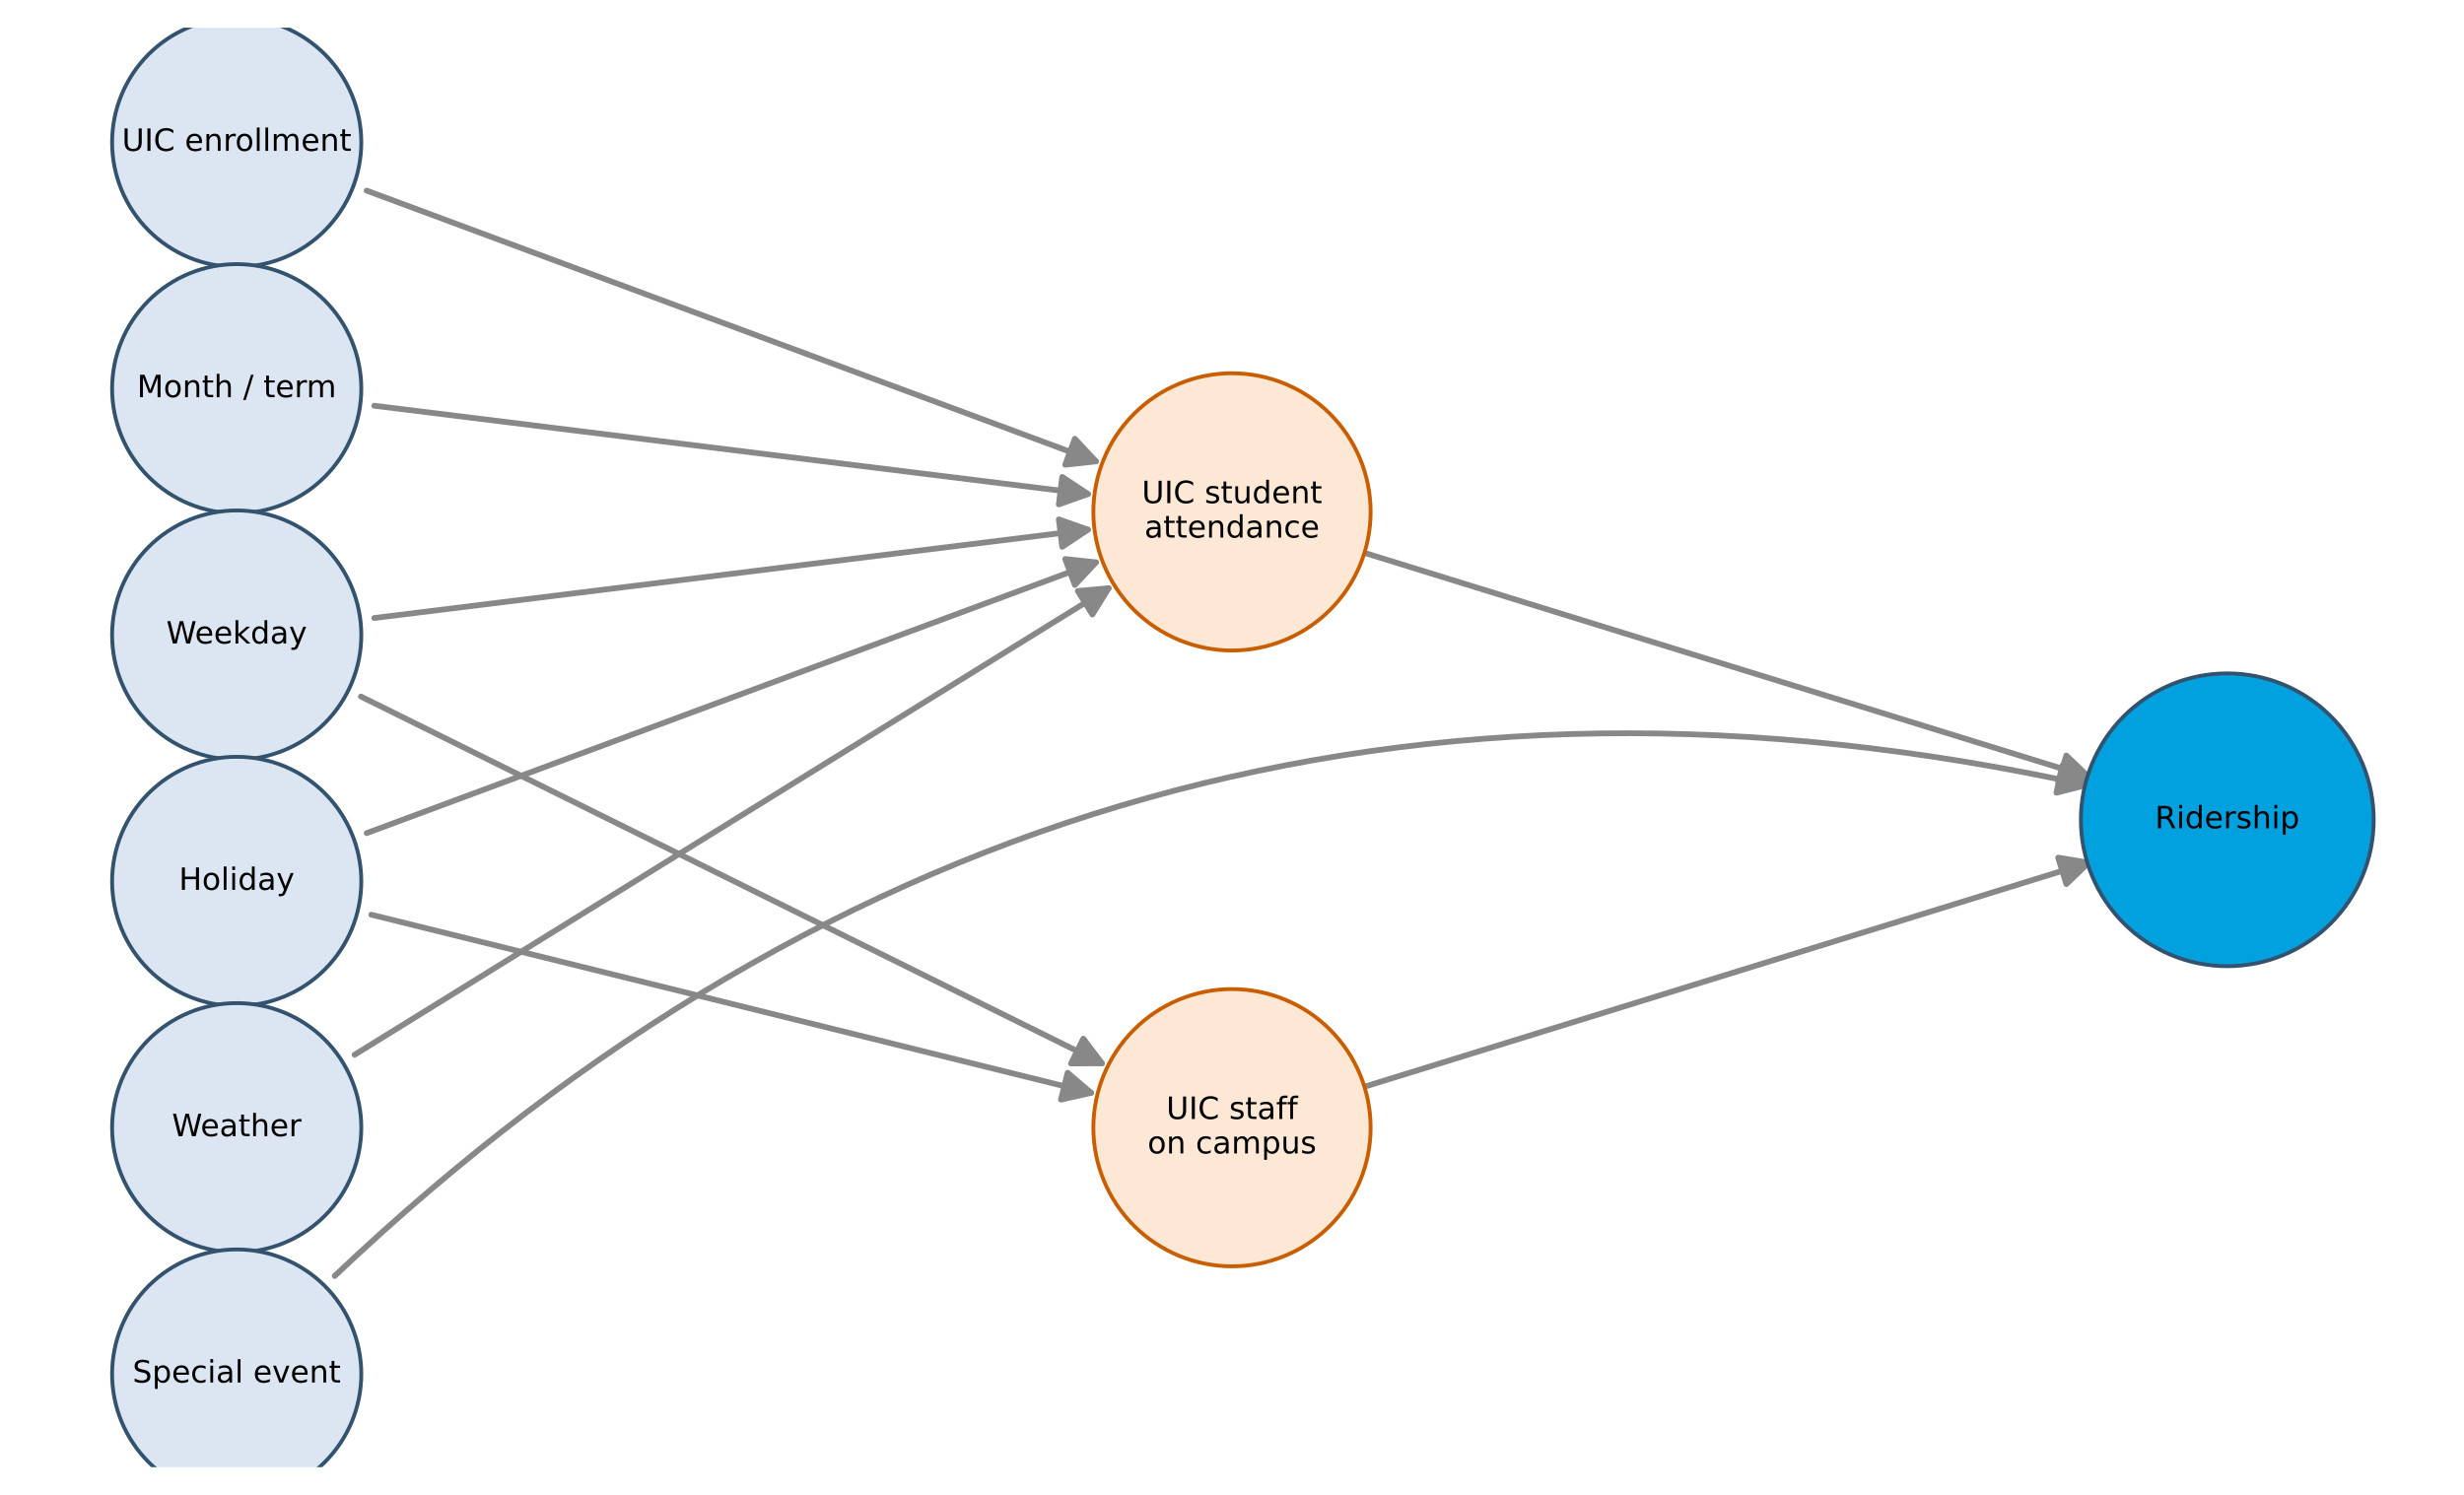
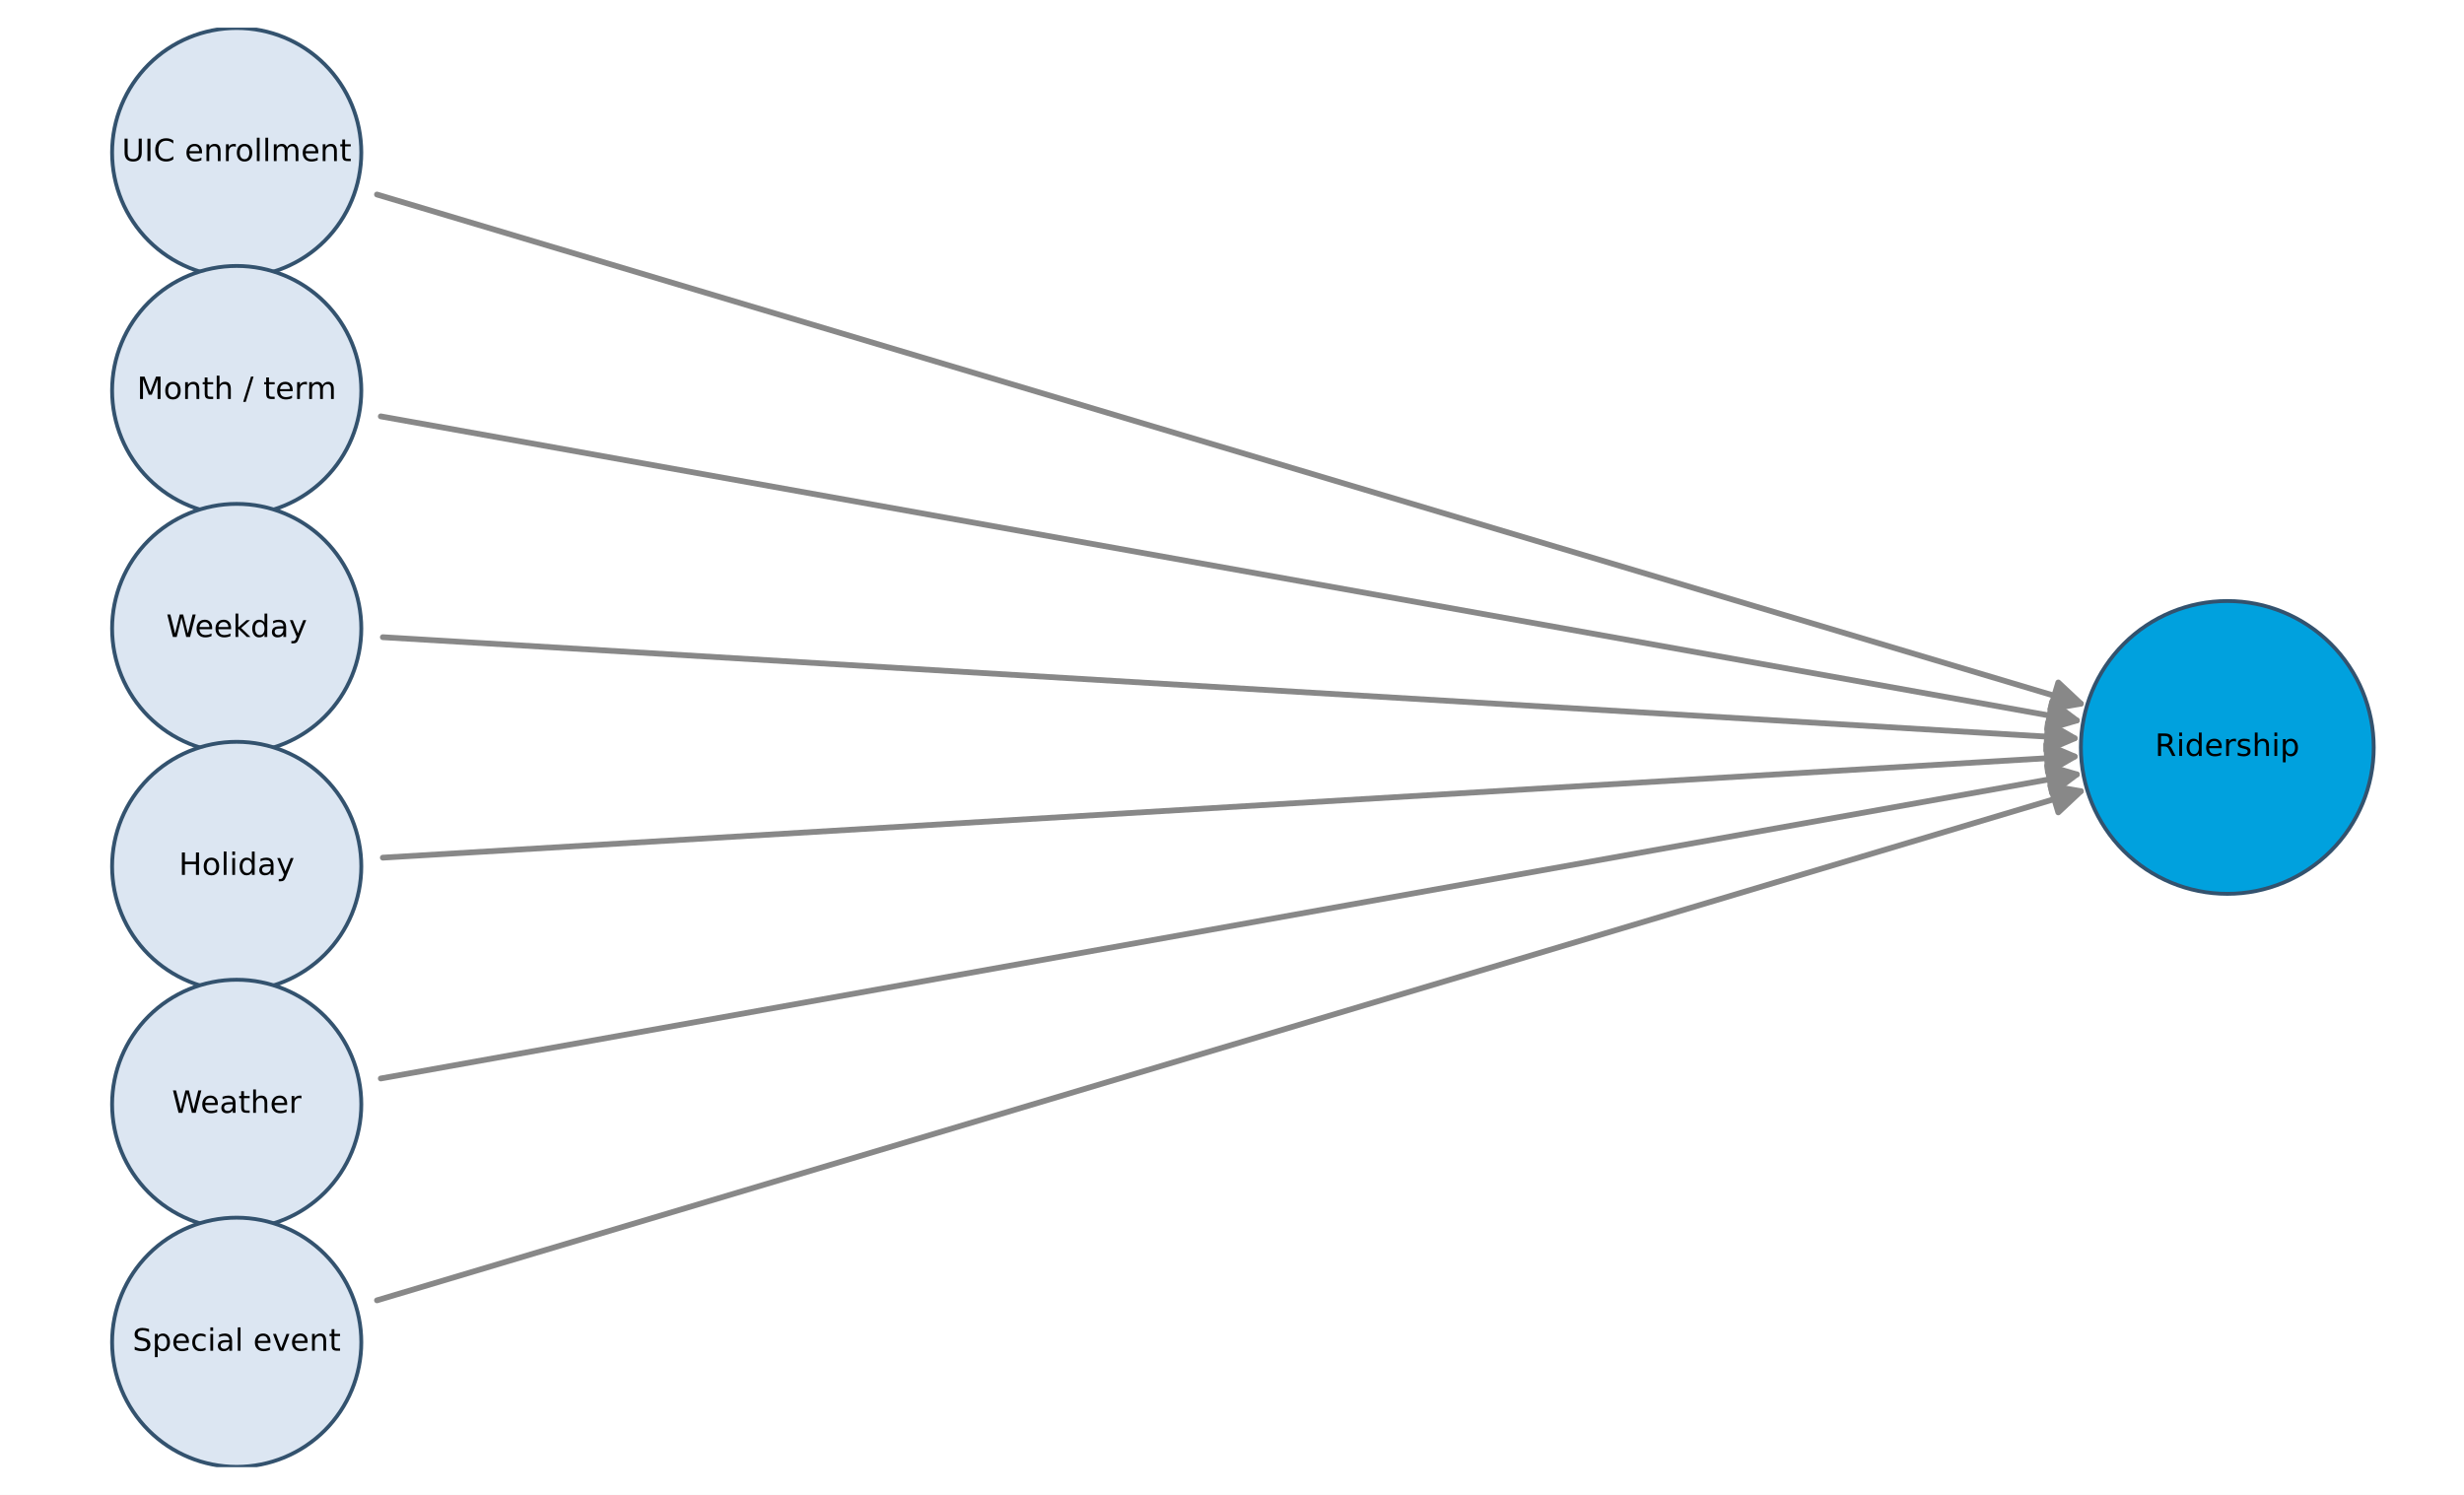
<svg xmlns="http://www.w3.org/2000/svg" xmlns:xlink="http://www.w3.org/1999/xlink" width="640.8pt" height="388.8pt" viewBox="0 0 640.8 388.8" version="1.1">
  <defs>
    <style type="text/css">*{stroke-linejoin: round; stroke-linecap: butt}</style>
  </defs>
  <g id="figure_1">
    <g id="patch_1">
      <path d="M 0 388.8  L 640.8 388.8  L 640.8 0  L 0 0  z " style="fill: #ffffff" />
    </g>
    <g id="axes_1">
      <g id="patch_2">
-         <path d="M 95.362 49.583  Q 190.981 85.084 285.029 120.002  " clip-path="url(#pd1c6aeb1ef)" style="fill: none; stroke: #888888; stroke-width: 1.5; stroke-linecap: round" />
-         <path d="M 279.532 114.121  L 285.029 120.002  L 277.026 120.871  z " clip-path="url(#pd1c6aeb1ef)" style="fill: #888888; stroke: #888888; stroke-width: 1.5; stroke-linecap: round" />
+         <path d="M 98.04 50.592  Q 320.401 117.045 541.155 183.017  " clip-path="url(#pd664d72f7e)" style="fill: none; stroke: #888888; stroke-width: 1.5; stroke-linecap: round" />
+         <path d="M 535.287 177.506  L 541.155 183.017  L 533.225 184.405  z " clip-path="url(#pd664d72f7e)" style="fill: #888888; stroke: #888888; stroke-width: 1.5; stroke-linecap: round" />
      </g>
      <g id="patch_3">
-         <path d="M 354.845 143.792  Q 449.823 173.178 543.198 202.068  " clip-path="url(#pd1c6aeb1ef)" style="fill: none; stroke: #888888; stroke-width: 1.5; stroke-linecap: round" />
-         <path d="M 537.384 196.501  L 543.198 202.068  L 535.256 203.379  z " clip-path="url(#pd1c6aeb1ef)" style="fill: #888888; stroke: #888888; stroke-width: 1.5; stroke-linecap: round" />
+         <path d="M 99.035 108.294  Q 320.397 147.986 540.109 187.383  " clip-path="url(#pd664d72f7e)" style="fill: none; stroke: #888888; stroke-width: 1.5; stroke-linecap: round" />
+         <path d="M 533.657 182.569  L 540.109 187.383  L 532.387 189.656  z " clip-path="url(#pd664d72f7e)" style="fill: #888888; stroke: #888888; stroke-width: 1.5; stroke-linecap: round" />
      </g>
      <g id="patch_4">
-         <path d="M 97.337 105.528  Q 190.977 117.117 282.953 128.5  " clip-path="url(#pd1c6aeb1ef)" style="fill: none; stroke: #888888; stroke-width: 1.5; stroke-linecap: round" />
-         <path d="M 276.249 124.043  L 282.953 128.5  L 275.365 131.189  z " clip-path="url(#pd1c6aeb1ef)" style="fill: #888888; stroke: #888888; stroke-width: 1.5; stroke-linecap: round" />
+         <path d="M 99.564 165.73  Q 320.397 178.929 539.556 192.028  " clip-path="url(#pd664d72f7e)" style="fill: none; stroke: #888888; stroke-width: 1.5; stroke-linecap: round" />
+         <path d="M 532.584 188.005  L 539.556 192.028  L 532.154 195.192  z " clip-path="url(#pd664d72f7e)" style="fill: #888888; stroke: #888888; stroke-width: 1.5; stroke-linecap: round" />
      </g>
      <g id="patch_5">
-         <path d="M 97.337 160.741  Q 190.977 149.152 282.953 137.769  " clip-path="url(#pd1c6aeb1ef)" style="fill: none; stroke: #888888; stroke-width: 1.5; stroke-linecap: round" />
-         <path d="M 275.365 135.081  L 282.953 137.769  L 276.249 142.226  z " clip-path="url(#pd1c6aeb1ef)" style="fill: #888888; stroke: #888888; stroke-width: 1.5; stroke-linecap: round" />
+         <path d="M 99.564 223.07  Q 320.397 209.871 539.556 196.772  " clip-path="url(#pd664d72f7e)" style="fill: none; stroke: #888888; stroke-width: 1.5; stroke-linecap: round" />
+         <path d="M 532.154 193.608  L 539.556 196.772  L 532.584 200.795  z " clip-path="url(#pd664d72f7e)" style="fill: #888888; stroke: #888888; stroke-width: 1.5; stroke-linecap: round" />
      </g>
      <g id="patch_6">
-         <path d="M 93.869 181.164  Q 190.977 229.236 286.581 276.564  " clip-path="url(#pd1c6aeb1ef)" style="fill: none; stroke: #888888; stroke-width: 1.5; stroke-linecap: round" />
-         <path d="M 281.726 270.144  L 286.581 276.564  L 278.532 276.596  z " clip-path="url(#pd1c6aeb1ef)" style="fill: #888888; stroke: #888888; stroke-width: 1.5; stroke-linecap: round" />
+         <path d="M 99.035 280.506  Q 320.397 240.814 540.109 201.417  " clip-path="url(#pd664d72f7e)" style="fill: none; stroke: #888888; stroke-width: 1.5; stroke-linecap: round" />
+         <path d="M 532.387 199.144  L 540.109 201.417  L 533.657 206.231  z " clip-path="url(#pd664d72f7e)" style="fill: #888888; stroke: #888888; stroke-width: 1.5; stroke-linecap: round" />
      </g>
      <g id="patch_7">
-         <path d="M 95.362 216.686  Q 190.981 181.185 285.029 146.267  " clip-path="url(#pd1c6aeb1ef)" style="fill: none; stroke: #888888; stroke-width: 1.5; stroke-linecap: round" />
-         <path d="M 277.026 145.398  L 285.029 146.267  L 279.532 152.148  z " clip-path="url(#pd1c6aeb1ef)" style="fill: #888888; stroke: #888888; stroke-width: 1.5; stroke-linecap: round" />
-       </g>
-       <g id="patch_8">
-         <path d="M 96.555 237.9  Q 190.977 261.271 283.772 284.24  " clip-path="url(#pd1c6aeb1ef)" style="fill: none; stroke: #888888; stroke-width: 1.5; stroke-linecap: round" />
-         <path d="M 277.648 279.015  L 283.772 284.24  L 275.918 286.004  z " clip-path="url(#pd1c6aeb1ef)" style="fill: #888888; stroke: #888888; stroke-width: 1.5; stroke-linecap: round" />
-       </g>
-       <g id="patch_9">
-         <path d="M 92.218 274.333  Q 190.98 213.219 288.317 152.988  " clip-path="url(#pd1c6aeb1ef)" style="fill: none; stroke: #888888; stroke-width: 1.5; stroke-linecap: round" />
-         <path d="M 280.3 153.715  L 288.317 152.988  L 284.089 159.837  z " clip-path="url(#pd1c6aeb1ef)" style="fill: #888888; stroke: #888888; stroke-width: 1.5; stroke-linecap: round" />
-       </g>
-       <g id="patch_10">
-         <path d="M 354.845 282.649  Q 449.823 253.263 543.198 224.372  " clip-path="url(#pd1c6aeb1ef)" style="fill: none; stroke: #888888; stroke-width: 1.5; stroke-linecap: round" />
-         <path d="M 535.256 223.061  L 543.198 224.372  L 537.384 229.94  z " clip-path="url(#pd1c6aeb1ef)" style="fill: #888888; stroke: #888888; stroke-width: 1.5; stroke-linecap: round" />
-       </g>
-       <g id="patch_11">
-         <path d="M 87.042 331.868  Q 281.913 147.075 542.609 204.198  " clip-path="url(#pd1c6aeb1ef)" style="fill: none; stroke: #888888; stroke-width: 1.5; stroke-linecap: round" />
-         <path d="M 536.347 199.14  L 542.609 204.198  L 534.806 206.173  z " clip-path="url(#pd1c6aeb1ef)" style="fill: #888888; stroke: #888888; stroke-width: 1.5; stroke-linecap: round" />
+         <path d="M 98.04 338.208  Q 320.401 271.755 541.155 205.783  " clip-path="url(#pd664d72f7e)" style="fill: none; stroke: #888888; stroke-width: 1.5; stroke-linecap: round" />
+         <path d="M 533.225 204.395  L 541.155 205.783  L 535.287 211.294  z " clip-path="url(#pd664d72f7e)" style="fill: #888888; stroke: #888888; stroke-width: 1.5; stroke-linecap: round" />
      </g>
      <g id="PathCollection_1">
        <defs>
-           <path id="mc4f1205f3d" d="M 0 32.404  C 8.594 32.404 16.836 28.989 22.913 22.913  C 28.989 16.836 32.404 8.594 32.404 0  C 32.404 -8.594 28.989 -16.836 22.913 -22.913  C 16.836 -28.989 8.594 -32.404 0 -32.404  C -8.594 -32.404 -16.836 -28.989 -22.913 -22.913  C -28.989 -16.836 -32.404 -8.594 -32.404 0  C -32.404 8.594 -28.989 16.836 -22.913 22.913  C -16.836 28.989 -8.594 32.404 0 32.404  z " style="stroke: #33526e" />
+           <path id="m7f585eda35" d="M 0 32.404  C 8.594 32.404 16.836 28.989 22.913 22.913  C 28.989 16.836 32.404 8.594 32.404 0  C 32.404 -8.594 28.989 -16.836 22.913 -22.913  C 16.836 -28.989 8.594 -32.404 0 -32.404  C -8.594 -32.404 -16.836 -28.989 -22.913 -22.913  C -28.989 -16.836 -32.404 -8.594 -32.404 0  C -32.404 8.594 -28.989 16.836 -22.913 22.913  C -16.836 28.989 -8.594 32.404 0 32.404  z " style="stroke: #33526e" />
        </defs>
-         <g clip-path="url(#pd1c6aeb1ef)">
-           <use xlink:href="#mc4f1205f3d" x="61.557" y="37.032" style="fill: #dce6f2; stroke: #33526e" />
-           <use xlink:href="#mc4f1205f3d" x="61.557" y="101.1" style="fill: #dce6f2; stroke: #33526e" />
-           <use xlink:href="#mc4f1205f3d" x="61.557" y="165.169" style="fill: #dce6f2; stroke: #33526e" />
-           <use xlink:href="#mc4f1205f3d" x="61.557" y="229.237" style="fill: #dce6f2; stroke: #33526e" />
-           <use xlink:href="#mc4f1205f3d" x="61.557" y="293.306" style="fill: #dce6f2; stroke: #33526e" />
-           <use xlink:href="#mc4f1205f3d" x="61.557" y="357.374" style="fill: #dce6f2; stroke: #33526e" />
+         <g clip-path="url(#pd664d72f7e)">
+           <use xlink:href="#m7f585eda35" x="61.557" y="39.689" style="fill: #dce6f2; stroke: #33526e" />
+           <use xlink:href="#m7f585eda35" x="61.557" y="101.574" style="fill: #dce6f2; stroke: #33526e" />
+           <use xlink:href="#m7f585eda35" x="61.557" y="163.458" style="fill: #dce6f2; stroke: #33526e" />
+           <use xlink:href="#m7f585eda35" x="61.557" y="225.342" style="fill: #dce6f2; stroke: #33526e" />
+           <use xlink:href="#m7f585eda35" x="61.557" y="287.226" style="fill: #dce6f2; stroke: #33526e" />
+           <use xlink:href="#m7f585eda35" x="61.557" y="349.111" style="fill: #dce6f2; stroke: #33526e" />
        </g>
      </g>
      <g id="PathCollection_2">
        <defs>
-           <path id="mcdaa6b9e43" d="M 0 36.056  C 9.562 36.056 18.734 32.256 25.495 25.495  C 32.256 18.734 36.056 9.562 36.056 0  C 36.056 -9.562 32.256 -18.734 25.495 -25.495  C 18.734 -32.256 9.562 -36.056 0 -36.056  C -9.562 -36.056 -18.734 -32.256 -25.495 -25.495  C -32.256 -18.734 -36.056 -9.562 -36.056 0  C -36.056 9.562 -32.256 18.734 -25.495 25.495  C -18.734 32.256 -9.562 36.056 0 36.056  z " style="stroke: #c85e00" />
+           <path id="mbe1b3e3f03" d="M 0 38.079  C 10.099 38.079 19.785 34.067 26.926 26.926  C 34.067 19.785 38.079 10.099 38.079 0  C 38.079 -10.099 34.067 -19.785 26.926 -26.926  C 19.785 -34.067 10.099 -38.079 0 -38.079  C -10.099 -38.079 -19.785 -34.067 -26.926 -26.926  C -34.067 -19.785 -38.079 -10.099 -38.079 0  C -38.079 10.099 -34.067 19.785 -26.926 26.926  C -19.785 34.067 -10.099 38.079 0 38.079  z " style="stroke: #33526e" />
        </defs>
-         <g clip-path="url(#pd1c6aeb1ef)">
-           <use xlink:href="#mcdaa6b9e43" x="320.4" y="133.135" style="fill: #fce8d5; stroke: #c85e00" />
-           <use xlink:href="#mcdaa6b9e43" x="320.4" y="293.306" style="fill: #fce8d5; stroke: #c85e00" />
-         </g>
-       </g>
-       <g id="PathCollection_3">
-         <defs>
-           <path id="m8e0a8d42d4" d="M 0 38.079  C 10.099 38.079 19.785 34.067 26.926 26.926  C 34.067 19.785 38.079 10.099 38.079 0  C 38.079 -10.099 34.067 -19.785 26.926 -26.926  C 19.785 -34.067 10.099 -38.079 0 -38.079  C -10.099 -38.079 -19.785 -34.067 -26.926 -26.926  C -34.067 -19.785 -38.079 -10.099 -38.079 0  C -38.079 10.099 -34.067 19.785 -26.926 26.926  C -19.785 34.067 -10.099 38.079 0 38.079  z " style="stroke: #33526e" />
-         </defs>
-         <g clip-path="url(#pd1c6aeb1ef)">
-           <use xlink:href="#m8e0a8d42d4" x="579.243" y="213.22" style="fill: #00a1de; stroke: #33526e" />
+         <g clip-path="url(#pd664d72f7e)">
+           <use xlink:href="#mbe1b3e3f03" x="579.243" y="194.4" style="fill: #00a1de; stroke: #33526e" />
        </g>
      </g>
      <g id="text_1">
-         <g clip-path="url(#pd1c6aeb1ef)">
-           <g transform="translate(31.7039 39.23937) scale(0.08 -0.08)">
+         <g clip-path="url(#pd664d72f7e)">
+           <g transform="translate(31.7039 41.89676) scale(0.08 -0.08)">
            <defs>
              <path id="DejaVuSans-55" d="M 556 4666  L 1191 4666  L 1191 1831  Q 1191 1081 1462 751  Q 1734 422 2344 422  Q 2950 422 3222 751  Q 3494 1081 3494 1831  L 3494 4666  L 4128 4666  L 4128 1753  Q 4128 841 3676 375  Q 3225 -91 2344 -91  Q 1459 -91 1007 375  Q 556 841 556 1753  L 556 4666  z " transform="scale(0.015625)" />
              <path id="DejaVuSans-49" d="M 628 4666  L 1259 4666  L 1259 0  L 628 0  L 628 4666  z " transform="scale(0.015625)" />
              <path id="DejaVuSans-43" d="M 4122 4306  L 4122 3641  Q 3803 3938 3442 4084  Q 3081 4231 2675 4231  Q 1875 4231 1450 3742  Q 1025 3253 1025 2328  Q 1025 1406 1450 917  Q 1875 428 2675 428  Q 3081 428 3442 575  Q 3803 722 4122 1019  L 4122 359  Q 3791 134 3420 21  Q 3050 -91 2638 -91  Q 1578 -91 968 557  Q 359 1206 359 2328  Q 359 3453 968 4101  Q 1578 4750 2638 4750  Q 3056 4750 3426 4639  Q 3797 4528 4122 4306  z " transform="scale(0.015625)" />
              <path id="DejaVuSans-20" transform="scale(0.015625)" />
              <path id="DejaVuSans-65" d="M 3597 1894  L 3597 1613  L 953 1613  Q 991 1019 1311 708  Q 1631 397 2203 397  Q 2534 397 2845 478  Q 3156 559 3463 722  L 3463 178  Q 3153 47 2828 -22  Q 2503 -91 2169 -91  Q 1331 -91 842 396  Q 353 884 353 1716  Q 353 2575 817 3079  Q 1281 3584 2069 3584  Q 2775 3584 3186 3129  Q 3597 2675 3597 1894  z M 3022 2063  Q 3016 2534 2758 2815  Q 2500 3097 2075 3097  Q 1594 3097 1305 2825  Q 1016 2553 972 2059  L 3022 2063  z " transform="scale(0.015625)" />
              <path id="DejaVuSans-6e" d="M 3513 2113  L 3513 0  L 2938 0  L 2938 2094  Q 2938 2591 2744 2837  Q 2550 3084 2163 3084  Q 1697 3084 1428 2787  Q 1159 2491 1159 1978  L 1159 0  L 581 0  L 581 3500  L 1159 3500  L 1159 2956  Q 1366 3272 1645 3428  Q 1925 3584 2291 3584  Q 2894 3584 3203 3211  Q 3513 2838 3513 2113  z " transform="scale(0.015625)" />
              <path id="DejaVuSans-72" d="M 2631 2963  Q 2534 3019 2420 3045  Q 2306 3072 2169 3072  Q 1681 3072 1420 2755  Q 1159 2438 1159 1844  L 1159 0  L 581 0  L 581 3500  L 1159 3500  L 1159 2956  Q 1341 3275 1631 3429  Q 1922 3584 2338 3584  Q 2397 3584 2469 3576  Q 2541 3569 2628 3553  L 2631 2963  z " transform="scale(0.015625)" />
              <path id="DejaVuSans-6f" d="M 1959 3097  Q 1497 3097 1228 2736  Q 959 2375 959 1747  Q 959 1119 1226 758  Q 1494 397 1959 397  Q 2419 397 2687 759  Q 2956 1122 2956 1747  Q 2956 2369 2687 2733  Q 2419 3097 1959 3097  z M 1959 3584  Q 2709 3584 3137 3096  Q 3566 2609 3566 1747  Q 3566 888 3137 398  Q 2709 -91 1959 -91  Q 1206 -91 779 398  Q 353 888 353 1747  Q 353 2609 779 3096  Q 1206 3584 1959 3584  z " transform="scale(0.015625)" />
              <path id="DejaVuSans-6c" d="M 603 4863  L 1178 4863  L 1178 0  L 603 0  L 603 4863  z " transform="scale(0.015625)" />
              <path id="DejaVuSans-6d" d="M 3328 2828  Q 3544 3216 3844 3400  Q 4144 3584 4550 3584  Q 5097 3584 5394 3201  Q 5691 2819 5691 2113  L 5691 0  L 5113 0  L 5113 2094  Q 5113 2597 4934 2840  Q 4756 3084 4391 3084  Q 3944 3084 3684 2787  Q 3425 2491 3425 1978  L 3425 0  L 2847 0  L 2847 2094  Q 2847 2600 2669 2842  Q 2491 3084 2119 3084  Q 1678 3084 1418 2786  Q 1159 2488 1159 1978  L 1159 0  L 581 0  L 581 3500  L 1159 3500  L 1159 2956  Q 1356 3278 1631 3431  Q 1906 3584 2284 3584  Q 2666 3584 2933 3390  Q 3200 3197 3328 2828  z " transform="scale(0.015625)" />
              <path id="DejaVuSans-74" d="M 1172 4494  L 1172 3500  L 2356 3500  L 2356 3053  L 1172 3053  L 1172 1153  Q 1172 725 1289 603  Q 1406 481 1766 481  L 2356 481  L 2356 0  L 1766 0  Q 1100 0 847 248  Q 594 497 594 1153  L 594 3053  L 172 3053  L 172 3500  L 594 3500  L 594 4494  L 1172 4494  z " transform="scale(0.015625)" />
            </defs>
            <use xlink:href="#DejaVuSans-55" />
            <use xlink:href="#DejaVuSans-49" transform="translate(73.19336 0)" />
            <use xlink:href="#DejaVuSans-43" transform="translate(102.6855 0)" />
            <use xlink:href="#DejaVuSans-20" transform="translate(172.5098 0)" />
            <use xlink:href="#DejaVuSans-65" transform="translate(204.2969 0)" />
            <use xlink:href="#DejaVuSans-6e" transform="translate(265.8203 0)" />
            <use xlink:href="#DejaVuSans-72" transform="translate(329.1992 0)" />
            <use xlink:href="#DejaVuSans-6f" transform="translate(368.0625 0)" />
            <use xlink:href="#DejaVuSans-6c" transform="translate(429.2441 0)" />
            <use xlink:href="#DejaVuSans-6c" transform="translate(457.0273 0)" />
            <use xlink:href="#DejaVuSans-6d" transform="translate(484.8105 0)" />
            <use xlink:href="#DejaVuSans-65" transform="translate(582.2227 0)" />
            <use xlink:href="#DejaVuSans-6e" transform="translate(643.7461 0)" />
            <use xlink:href="#DejaVuSans-74" transform="translate(707.125 0)" />
          </g>
        </g>
      </g>
      <g id="text_2">
-         <g clip-path="url(#pd1c6aeb1ef)">
-           <g transform="translate(296.9375 130.8629) scale(0.08 -0.08)">
-             <defs>
+         <g clip-path="url(#pd664d72f7e)">
+           <g transform="translate(560.438 196.6075) scale(0.08 -0.08)">
+             <defs>
+               <path id="DejaVuSans-52" d="M 2841 2188  Q 3044 2119 3236 1894  Q 3428 1669 3622 1275  L 4263 0  L 3584 0  L 2988 1197  Q 2756 1666 2539 1819  Q 2322 1972 1947 1972  L 1259 1972  L 1259 0  L 628 0  L 628 4666  L 2053 4666  Q 2853 4666 3247 4331  Q 3641 3997 3641 3322  Q 3641 2881 3436 2590  Q 3231 2300 2841 2188  z M 1259 4147  L 1259 2491  L 2053 2491  Q 2509 2491 2742 2702  Q 2975 2913 2975 3322  Q 2975 3731 2742 3939  Q 2509 4147 2053 4147  L 1259 4147  z " transform="scale(0.015625)" />
+               <path id="DejaVuSans-69" d="M 603 3500  L 1178 3500  L 1178 0  L 603 0  L 603 3500  z M 603 4863  L 1178 4863  L 1178 4134  L 603 4134  L 603 4863  z " transform="scale(0.015625)" />
+               <path id="DejaVuSans-64" d="M 2906 2969  L 2906 4863  L 3481 4863  L 3481 0  L 2906 0  L 2906 525  Q 2725 213 2448 61  Q 2172 -91 1784 -91  Q 1150 -91 751 415  Q 353 922 353 1747  Q 353 2572 751 3078  Q 1150 3584 1784 3584  Q 2172 3584 2448 3432  Q 2725 3281 2906 2969  z M 947 1747  Q 947 1113 1208 752  Q 1469 391 1925 391  Q 2381 391 2643 752  Q 2906 1113 2906 1747  Q 2906 2381 2643 2742  Q 2381 3103 1925 3103  Q 1469 3103 1208 2742  Q 947 2381 947 1747  z " transform="scale(0.015625)" />
              <path id="DejaVuSans-73" d="M 2834 3397  L 2834 2853  Q 2591 2978 2328 3040  Q 2066 3103 1784 3103  Q 1356 3103 1142 2972  Q 928 2841 928 2578  Q 928 2378 1081 2264  Q 1234 2150 1697 2047  L 1894 2003  Q 2506 1872 2764 1633  Q 3022 1394 3022 966  Q 3022 478 2636 193  Q 2250 -91 1575 -91  Q 1294 -91 989 -36  Q 684 19 347 128  L 347 722  Q 666 556 975 473  Q 1284 391 1588 391  Q 1994 391 2212 530  Q 2431 669 2431 922  Q 2431 1156 2273 1281  Q 2116 1406 1581 1522  L 1381 1569  Q 847 1681 609 1914  Q 372 2147 372 2553  Q 372 3047 722 3315  Q 1072 3584 1716 3584  Q 2034 3584 2315 3537  Q 2597 3491 2834 3397  z " transform="scale(0.015625)" />
-               <path id="DejaVuSans-75" d="M 544 1381  L 544 3500  L 1119 3500  L 1119 1403  Q 1119 906 1312 657  Q 1506 409 1894 409  Q 2359 409 2629 706  Q 2900 1003 2900 1516  L 2900 3500  L 3475 3500  L 3475 0  L 2900 0  L 2900 538  Q 2691 219 2414 64  Q 2138 -91 1772 -91  Q 1169 -91 856 284  Q 544 659 544 1381  z M 1991 3584  L 1991 3584  z " transform="scale(0.015625)" />
-               <path id="DejaVuSans-64" d="M 2906 2969  L 2906 4863  L 3481 4863  L 3481 0  L 2906 0  L 2906 525  Q 2725 213 2448 61  Q 2172 -91 1784 -91  Q 1150 -91 751 415  Q 353 922 353 1747  Q 353 2572 751 3078  Q 1150 3584 1784 3584  Q 2172 3584 2448 3432  Q 2725 3281 2906 2969  z M 947 1747  Q 947 1113 1208 752  Q 1469 391 1925 391  Q 2381 391 2643 752  Q 2906 1113 2906 1747  Q 2906 2381 2643 2742  Q 2381 3103 1925 3103  Q 1469 3103 1208 2742  Q 947 2381 947 1747  z " transform="scale(0.015625)" />
-             </defs>
-             <use xlink:href="#DejaVuSans-55" />
-             <use xlink:href="#DejaVuSans-49" transform="translate(73.19336 0)" />
-             <use xlink:href="#DejaVuSans-43" transform="translate(102.6855 0)" />
-             <use xlink:href="#DejaVuSans-20" transform="translate(172.5098 0)" />
-             <use xlink:href="#DejaVuSans-73" transform="translate(204.2969 0)" />
-             <use xlink:href="#DejaVuSans-74" transform="translate(256.3965 0)" />
-             <use xlink:href="#DejaVuSans-75" transform="translate(295.6055 0)" />
-             <use xlink:href="#DejaVuSans-64" transform="translate(358.9844 0)" />
-             <use xlink:href="#DejaVuSans-65" transform="translate(422.4609 0)" />
-             <use xlink:href="#DejaVuSans-6e" transform="translate(483.9844 0)" />
-             <use xlink:href="#DejaVuSans-74" transform="translate(547.3633 0)" />
-           </g>
-         </g>
-         <g clip-path="url(#pd1c6aeb1ef)">
-           <g transform="translate(297.63 139.8212) scale(0.08 -0.08)">
-             <defs>
-               <path id="DejaVuSans-61" d="M 2194 1759  Q 1497 1759 1228 1600  Q 959 1441 959 1056  Q 959 750 1161 570  Q 1363 391 1709 391  Q 2188 391 2477 730  Q 2766 1069 2766 1631  L 2766 1759  L 2194 1759  z M 3341 1997  L 3341 0  L 2766 0  L 2766 531  Q 2569 213 2275 61  Q 1981 -91 1556 -91  Q 1019 -91 701 211  Q 384 513 384 1019  Q 384 1609 779 1909  Q 1175 2209 1959 2209  L 2766 2209  L 2766 2266  Q 2766 2663 2505 2880  Q 2244 3097 1772 3097  Q 1472 3097 1187 3025  Q 903 2953 641 2809  L 641 3341  Q 956 3463 1253 3523  Q 1550 3584 1831 3584  Q 2591 3584 2966 3190  Q 3341 2797 3341 1997  z " transform="scale(0.015625)" />
-               <path id="DejaVuSans-63" d="M 3122 3366  L 3122 2828  Q 2878 2963 2633 3030  Q 2388 3097 2138 3097  Q 1578 3097 1268 2742  Q 959 2388 959 1747  Q 959 1106 1268 751  Q 1578 397 2138 397  Q 2388 397 2633 464  Q 2878 531 3122 666  L 3122 134  Q 2881 22 2623 -34  Q 2366 -91 2075 -91  Q 1284 -91 818 406  Q 353 903 353 1747  Q 353 2603 823 3093  Q 1294 3584 2113 3584  Q 2378 3584 2631 3529  Q 2884 3475 3122 3366  z " transform="scale(0.015625)" />
-             </defs>
-             <use xlink:href="#DejaVuSans-61" />
-             <use xlink:href="#DejaVuSans-74" transform="translate(61.2793 0)" />
-             <use xlink:href="#DejaVuSans-74" transform="translate(100.4883 0)" />
-             <use xlink:href="#DejaVuSans-65" transform="translate(139.6973 0)" />
-             <use xlink:href="#DejaVuSans-6e" transform="translate(201.2207 0)" />
-             <use xlink:href="#DejaVuSans-64" transform="translate(264.5996 0)" />
-             <use xlink:href="#DejaVuSans-61" transform="translate(328.0762 0)" />
-             <use xlink:href="#DejaVuSans-6e" transform="translate(389.3555 0)" />
-             <use xlink:href="#DejaVuSans-63" transform="translate(452.7344 0)" />
-             <use xlink:href="#DejaVuSans-65" transform="translate(507.7148 0)" />
+               <path id="DejaVuSans-68" d="M 3513 2113  L 3513 0  L 2938 0  L 2938 2094  Q 2938 2591 2744 2837  Q 2550 3084 2163 3084  Q 1697 3084 1428 2787  Q 1159 2491 1159 1978  L 1159 0  L 581 0  L 581 4863  L 1159 4863  L 1159 2956  Q 1366 3272 1645 3428  Q 1925 3584 2291 3584  Q 2894 3584 3203 3211  Q 3513 2838 3513 2113  z " transform="scale(0.015625)" />
+               <path id="DejaVuSans-70" d="M 1159 525  L 1159 -1331  L 581 -1331  L 581 3500  L 1159 3500  L 1159 2969  Q 1341 3281 1617 3432  Q 1894 3584 2278 3584  Q 2916 3584 3314 3078  Q 3713 2572 3713 1747  Q 3713 922 3314 415  Q 2916 -91 2278 -91  Q 1894 -91 1617 61  Q 1341 213 1159 525  z M 3116 1747  Q 3116 2381 2855 2742  Q 2594 3103 2138 3103  Q 1681 3103 1420 2742  Q 1159 2381 1159 1747  Q 1159 1113 1420 752  Q 1681 391 2138 391  Q 2594 391 2855 752  Q 3116 1113 3116 1747  z " transform="scale(0.015625)" />
+             </defs>
+             <use xlink:href="#DejaVuSans-52" />
+             <use xlink:href="#DejaVuSans-69" transform="translate(69.48242 0)" />
+             <use xlink:href="#DejaVuSans-64" transform="translate(97.26562 0)" />
+             <use xlink:href="#DejaVuSans-65" transform="translate(160.7422 0)" />
+             <use xlink:href="#DejaVuSans-72" transform="translate(222.2656 0)" />
+             <use xlink:href="#DejaVuSans-73" transform="translate(263.3789 0)" />
+             <use xlink:href="#DejaVuSans-68" transform="translate(315.4785 0)" />
+             <use xlink:href="#DejaVuSans-69" transform="translate(378.8574 0)" />
+             <use xlink:href="#DejaVuSans-70" transform="translate(406.6406 0)" />
          </g>
        </g>
      </g>
      <g id="text_3">
-         <g clip-path="url(#pd1c6aeb1ef)">
-           <g transform="translate(35.63015 103.3078) scale(0.08 -0.08)">
+         <g clip-path="url(#pd664d72f7e)">
+           <g transform="translate(35.63015 103.7811) scale(0.08 -0.08)">
            <defs>
              <path id="DejaVuSans-4d" d="M 628 4666  L 1569 4666  L 2759 1491  L 3956 4666  L 4897 4666  L 4897 0  L 4281 0  L 4281 4097  L 3078 897  L 2444 897  L 1241 4097  L 1241 0  L 628 0  L 628 4666  z " transform="scale(0.015625)" />
-               <path id="DejaVuSans-68" d="M 3513 2113  L 3513 0  L 2938 0  L 2938 2094  Q 2938 2591 2744 2837  Q 2550 3084 2163 3084  Q 1697 3084 1428 2787  Q 1159 2491 1159 1978  L 1159 0  L 581 0  L 581 4863  L 1159 4863  L 1159 2956  Q 1366 3272 1645 3428  Q 1925 3584 2291 3584  Q 2894 3584 3203 3211  Q 3513 2838 3513 2113  z " transform="scale(0.015625)" />
              <path id="DejaVuSans-2f" d="M 1625 4666  L 2156 4666  L 531 -594  L 0 -594  L 1625 4666  z " transform="scale(0.015625)" />
            </defs>
            <use xlink:href="#DejaVuSans-4d" />
            <use xlink:href="#DejaVuSans-6f" transform="translate(86.2793 0)" />
            <use xlink:href="#DejaVuSans-6e" transform="translate(147.4609 0)" />
            <use xlink:href="#DejaVuSans-74" transform="translate(210.8398 0)" />
            <use xlink:href="#DejaVuSans-68" transform="translate(250.0488 0)" />
            <use xlink:href="#DejaVuSans-20" transform="translate(313.4277 0)" />
            <use xlink:href="#DejaVuSans-2f" transform="translate(345.2148 0)" />
            <use xlink:href="#DejaVuSans-20" transform="translate(378.9062 0)" />
            <use xlink:href="#DejaVuSans-74" transform="translate(410.6934 0)" />
            <use xlink:href="#DejaVuSans-65" transform="translate(449.9023 0)" />
            <use xlink:href="#DejaVuSans-72" transform="translate(511.4258 0)" />
            <use xlink:href="#DejaVuSans-6d" transform="translate(550.7891 0)" />
          </g>
        </g>
      </g>
      <g id="text_4">
-         <g clip-path="url(#pd1c6aeb1ef)">
-           <g transform="translate(43.24015 167.3763) scale(0.08 -0.08)">
+         <g clip-path="url(#pd664d72f7e)">
+           <g transform="translate(43.24015 165.6654) scale(0.08 -0.08)">
            <defs>
              <path id="DejaVuSans-57" d="M 213 4666  L 850 4666  L 1831 722  L 2809 4666  L 3519 4666  L 4500 722  L 5478 4666  L 6119 4666  L 4947 0  L 4153 0  L 3169 4050  L 2175 0  L 1381 0  L 213 4666  z " transform="scale(0.015625)" />
              <path id="DejaVuSans-6b" d="M 581 4863  L 1159 4863  L 1159 1991  L 2875 3500  L 3609 3500  L 1753 1863  L 3688 0  L 2938 0  L 1159 1709  L 1159 0  L 581 0  L 581 4863  z " transform="scale(0.015625)" />
+               <path id="DejaVuSans-61" d="M 2194 1759  Q 1497 1759 1228 1600  Q 959 1441 959 1056  Q 959 750 1161 570  Q 1363 391 1709 391  Q 2188 391 2477 730  Q 2766 1069 2766 1631  L 2766 1759  L 2194 1759  z M 3341 1997  L 3341 0  L 2766 0  L 2766 531  Q 2569 213 2275 61  Q 1981 -91 1556 -91  Q 1019 -91 701 211  Q 384 513 384 1019  Q 384 1609 779 1909  Q 1175 2209 1959 2209  L 2766 2209  L 2766 2266  Q 2766 2663 2505 2880  Q 2244 3097 1772 3097  Q 1472 3097 1187 3025  Q 903 2953 641 2809  L 641 3341  Q 956 3463 1253 3523  Q 1550 3584 1831 3584  Q 2591 3584 2966 3190  Q 3341 2797 3341 1997  z " transform="scale(0.015625)" />
              <path id="DejaVuSans-79" d="M 2059 -325  Q 1816 -950 1584 -1140  Q 1353 -1331 966 -1331  L 506 -1331  L 506 -850  L 844 -850  Q 1081 -850 1212 -737  Q 1344 -625 1503 -206  L 1606 56  L 191 3500  L 800 3500  L 1894 763  L 2988 3500  L 3597 3500  L 2059 -325  z " transform="scale(0.015625)" />
            </defs>
            <use xlink:href="#DejaVuSans-57" />
            <use xlink:href="#DejaVuSans-65" transform="translate(93.00195 0)" />
            <use xlink:href="#DejaVuSans-65" transform="translate(154.5254 0)" />
            <use xlink:href="#DejaVuSans-6b" transform="translate(216.0488 0)" />
            <use xlink:href="#DejaVuSans-64" transform="translate(273.959 0)" />
            <use xlink:href="#DejaVuSans-61" transform="translate(337.4355 0)" />
            <use xlink:href="#DejaVuSans-79" transform="translate(398.7148 0)" />
          </g>
        </g>
      </g>
      <g id="text_5">
-         <g clip-path="url(#pd1c6aeb1ef)">
-           <g transform="translate(46.52078 231.4447) scale(0.08 -0.08)">
+         <g clip-path="url(#pd664d72f7e)">
+           <g transform="translate(46.52078 227.5496) scale(0.08 -0.08)">
            <defs>
              <path id="DejaVuSans-48" d="M 628 4666  L 1259 4666  L 1259 2753  L 3553 2753  L 3553 4666  L 4184 4666  L 4184 0  L 3553 0  L 3553 2222  L 1259 2222  L 1259 0  L 628 0  L 628 4666  z " transform="scale(0.015625)" />
-               <path id="DejaVuSans-69" d="M 603 3500  L 1178 3500  L 1178 0  L 603 0  L 603 3500  z M 603 4863  L 1178 4863  L 1178 4134  L 603 4134  L 603 4863  z " transform="scale(0.015625)" />
            </defs>
            <use xlink:href="#DejaVuSans-48" />
            <use xlink:href="#DejaVuSans-6f" transform="translate(75.19531 0)" />
            <use xlink:href="#DejaVuSans-6c" transform="translate(136.377 0)" />
            <use xlink:href="#DejaVuSans-69" transform="translate(164.1602 0)" />
            <use xlink:href="#DejaVuSans-64" transform="translate(191.9434 0)" />
            <use xlink:href="#DejaVuSans-61" transform="translate(255.4199 0)" />
            <use xlink:href="#DejaVuSans-79" transform="translate(316.6992 0)" />
          </g>
        </g>
      </g>
      <g id="text_6">
-         <g clip-path="url(#pd1c6aeb1ef)">
-           <g transform="translate(44.71578 295.5132) scale(0.08 -0.08)">
+         <g clip-path="url(#pd664d72f7e)">
+           <g transform="translate(44.71578 289.4339) scale(0.08 -0.08)">
            <use xlink:href="#DejaVuSans-57" />
            <use xlink:href="#DejaVuSans-65" transform="translate(93.00195 0)" />
            <use xlink:href="#DejaVuSans-61" transform="translate(154.5254 0)" />
            <use xlink:href="#DejaVuSans-74" transform="translate(215.8047 0)" />
            <use xlink:href="#DejaVuSans-68" transform="translate(255.0137 0)" />
            <use xlink:href="#DejaVuSans-65" transform="translate(318.3926 0)" />
            <use xlink:href="#DejaVuSans-72" transform="translate(379.916 0)" />
          </g>
        </g>
      </g>
      <g id="text_7">
-         <g clip-path="url(#pd1c6aeb1ef)">
-           <g transform="translate(303.3087 291.034) scale(0.08 -0.08)">
-             <defs>
-               <path id="DejaVuSans-66" d="M 2375 4863  L 2375 4384  L 1825 4384  Q 1516 4384 1395 4259  Q 1275 4134 1275 3809  L 1275 3500  L 2222 3500  L 2222 3053  L 1275 3053  L 1275 0  L 697 0  L 697 3053  L 147 3053  L 147 3500  L 697 3500  L 697 3744  Q 697 4328 969 4595  Q 1241 4863 1831 4863  L 2375 4863  z " transform="scale(0.015625)" />
-             </defs>
-             <use xlink:href="#DejaVuSans-55" />
-             <use xlink:href="#DejaVuSans-49" transform="translate(73.19336 0)" />
-             <use xlink:href="#DejaVuSans-43" transform="translate(102.6855 0)" />
-             <use xlink:href="#DejaVuSans-20" transform="translate(172.5098 0)" />
-             <use xlink:href="#DejaVuSans-73" transform="translate(204.2969 0)" />
-             <use xlink:href="#DejaVuSans-74" transform="translate(256.3965 0)" />
-             <use xlink:href="#DejaVuSans-61" transform="translate(295.6055 0)" />
-             <use xlink:href="#DejaVuSans-66" transform="translate(356.8848 0)" />
-             <use xlink:href="#DejaVuSans-66" transform="translate(392.0898 0)" />
-           </g>
-         </g>
-         <g clip-path="url(#pd1c6aeb1ef)">
-           <g transform="translate(298.4413 299.9923) scale(0.08 -0.08)">
-             <defs>
-               <path id="DejaVuSans-70" d="M 1159 525  L 1159 -1331  L 581 -1331  L 581 3500  L 1159 3500  L 1159 2969  Q 1341 3281 1617 3432  Q 1894 3584 2278 3584  Q 2916 3584 3314 3078  Q 3713 2572 3713 1747  Q 3713 922 3314 415  Q 2916 -91 2278 -91  Q 1894 -91 1617 61  Q 1341 213 1159 525  z M 3116 1747  Q 3116 2381 2855 2742  Q 2594 3103 2138 3103  Q 1681 3103 1420 2742  Q 1159 2381 1159 1747  Q 1159 1113 1420 752  Q 1681 391 2138 391  Q 2594 391 2855 752  Q 3116 1113 3116 1747  z " transform="scale(0.015625)" />
-             </defs>
-             <use xlink:href="#DejaVuSans-6f" />
-             <use xlink:href="#DejaVuSans-6e" transform="translate(61.18164 0)" />
-             <use xlink:href="#DejaVuSans-20" transform="translate(124.5605 0)" />
-             <use xlink:href="#DejaVuSans-63" transform="translate(156.3477 0)" />
-             <use xlink:href="#DejaVuSans-61" transform="translate(211.3281 0)" />
-             <use xlink:href="#DejaVuSans-6d" transform="translate(272.6074 0)" />
-             <use xlink:href="#DejaVuSans-70" transform="translate(370.0195 0)" />
-             <use xlink:href="#DejaVuSans-75" transform="translate(433.4961 0)" />
-             <use xlink:href="#DejaVuSans-73" transform="translate(496.875 0)" />
-           </g>
-         </g>
-       </g>
-       <g id="text_8">
-         <g clip-path="url(#pd1c6aeb1ef)">
-           <g transform="translate(560.438 215.4276) scale(0.08 -0.08)">
-             <defs>
-               <path id="DejaVuSans-52" d="M 2841 2188  Q 3044 2119 3236 1894  Q 3428 1669 3622 1275  L 4263 0  L 3584 0  L 2988 1197  Q 2756 1666 2539 1819  Q 2322 1972 1947 1972  L 1259 1972  L 1259 0  L 628 0  L 628 4666  L 2053 4666  Q 2853 4666 3247 4331  Q 3641 3997 3641 3322  Q 3641 2881 3436 2590  Q 3231 2300 2841 2188  z M 1259 4147  L 1259 2491  L 2053 2491  Q 2509 2491 2742 2702  Q 2975 2913 2975 3322  Q 2975 3731 2742 3939  Q 2509 4147 2053 4147  L 1259 4147  z " transform="scale(0.015625)" />
-             </defs>
-             <use xlink:href="#DejaVuSans-52" />
-             <use xlink:href="#DejaVuSans-69" transform="translate(69.48242 0)" />
-             <use xlink:href="#DejaVuSans-64" transform="translate(97.26562 0)" />
-             <use xlink:href="#DejaVuSans-65" transform="translate(160.7422 0)" />
-             <use xlink:href="#DejaVuSans-72" transform="translate(222.2656 0)" />
-             <use xlink:href="#DejaVuSans-73" transform="translate(263.3789 0)" />
-             <use xlink:href="#DejaVuSans-68" transform="translate(315.4785 0)" />
-             <use xlink:href="#DejaVuSans-69" transform="translate(378.8574 0)" />
-             <use xlink:href="#DejaVuSans-70" transform="translate(406.6406 0)" />
-           </g>
-         </g>
-       </g>
-       <g id="text_9">
-         <g clip-path="url(#pd1c6aeb1ef)">
-           <g transform="translate(34.47953 359.5816) scale(0.08 -0.08)">
+         <g clip-path="url(#pd664d72f7e)">
+           <g transform="translate(34.47953 351.3182) scale(0.08 -0.08)">
            <defs>
              <path id="DejaVuSans-53" d="M 3425 4513  L 3425 3897  Q 3066 4069 2747 4153  Q 2428 4238 2131 4238  Q 1616 4238 1336 4038  Q 1056 3838 1056 3469  Q 1056 3159 1242 3001  Q 1428 2844 1947 2747  L 2328 2669  Q 3034 2534 3370 2195  Q 3706 1856 3706 1288  Q 3706 609 3251 259  Q 2797 -91 1919 -91  Q 1588 -91 1214 -16  Q 841 59 441 206  L 441 856  Q 825 641 1194 531  Q 1563 422 1919 422  Q 2459 422 2753 634  Q 3047 847 3047 1241  Q 3047 1584 2836 1778  Q 2625 1972 2144 2069  L 1759 2144  Q 1053 2284 737 2584  Q 422 2884 422 3419  Q 422 4038 858 4394  Q 1294 4750 2059 4750  Q 2388 4750 2728 4690  Q 3069 4631 3425 4513  z " transform="scale(0.015625)" />
+               <path id="DejaVuSans-63" d="M 3122 3366  L 3122 2828  Q 2878 2963 2633 3030  Q 2388 3097 2138 3097  Q 1578 3097 1268 2742  Q 959 2388 959 1747  Q 959 1106 1268 751  Q 1578 397 2138 397  Q 2388 397 2633 464  Q 2878 531 3122 666  L 3122 134  Q 2881 22 2623 -34  Q 2366 -91 2075 -91  Q 1284 -91 818 406  Q 353 903 353 1747  Q 353 2603 823 3093  Q 1294 3584 2113 3584  Q 2378 3584 2631 3529  Q 2884 3475 3122 3366  z " transform="scale(0.015625)" />
              <path id="DejaVuSans-76" d="M 191 3500  L 800 3500  L 1894 563  L 2988 3500  L 3597 3500  L 2284 0  L 1503 0  L 191 3500  z " transform="scale(0.015625)" />
            </defs>
            <use xlink:href="#DejaVuSans-53" />
            <use xlink:href="#DejaVuSans-70" transform="translate(63.47656 0)" />
            <use xlink:href="#DejaVuSans-65" transform="translate(126.9531 0)" />
            <use xlink:href="#DejaVuSans-63" transform="translate(188.4766 0)" />
            <use xlink:href="#DejaVuSans-69" transform="translate(243.457 0)" />
            <use xlink:href="#DejaVuSans-61" transform="translate(271.2402 0)" />
            <use xlink:href="#DejaVuSans-6c" transform="translate(332.5195 0)" />
            <use xlink:href="#DejaVuSans-20" transform="translate(360.3027 0)" />
            <use xlink:href="#DejaVuSans-65" transform="translate(392.0898 0)" />
            <use xlink:href="#DejaVuSans-76" transform="translate(453.6133 0)" />
            <use xlink:href="#DejaVuSans-65" transform="translate(512.793 0)" />
            <use xlink:href="#DejaVuSans-6e" transform="translate(574.3164 0)" />
            <use xlink:href="#DejaVuSans-74" transform="translate(637.6953 0)" />
          </g>
        </g>
      </g>
    </g>
  </g>
  <defs>
-     <clipPath id="pd1c6aeb1ef">
+     <clipPath id="pd664d72f7e">
      <rect x="7.2" y="7.2" width="626.4" height="374.4" />
    </clipPath>
  </defs>
</svg>
